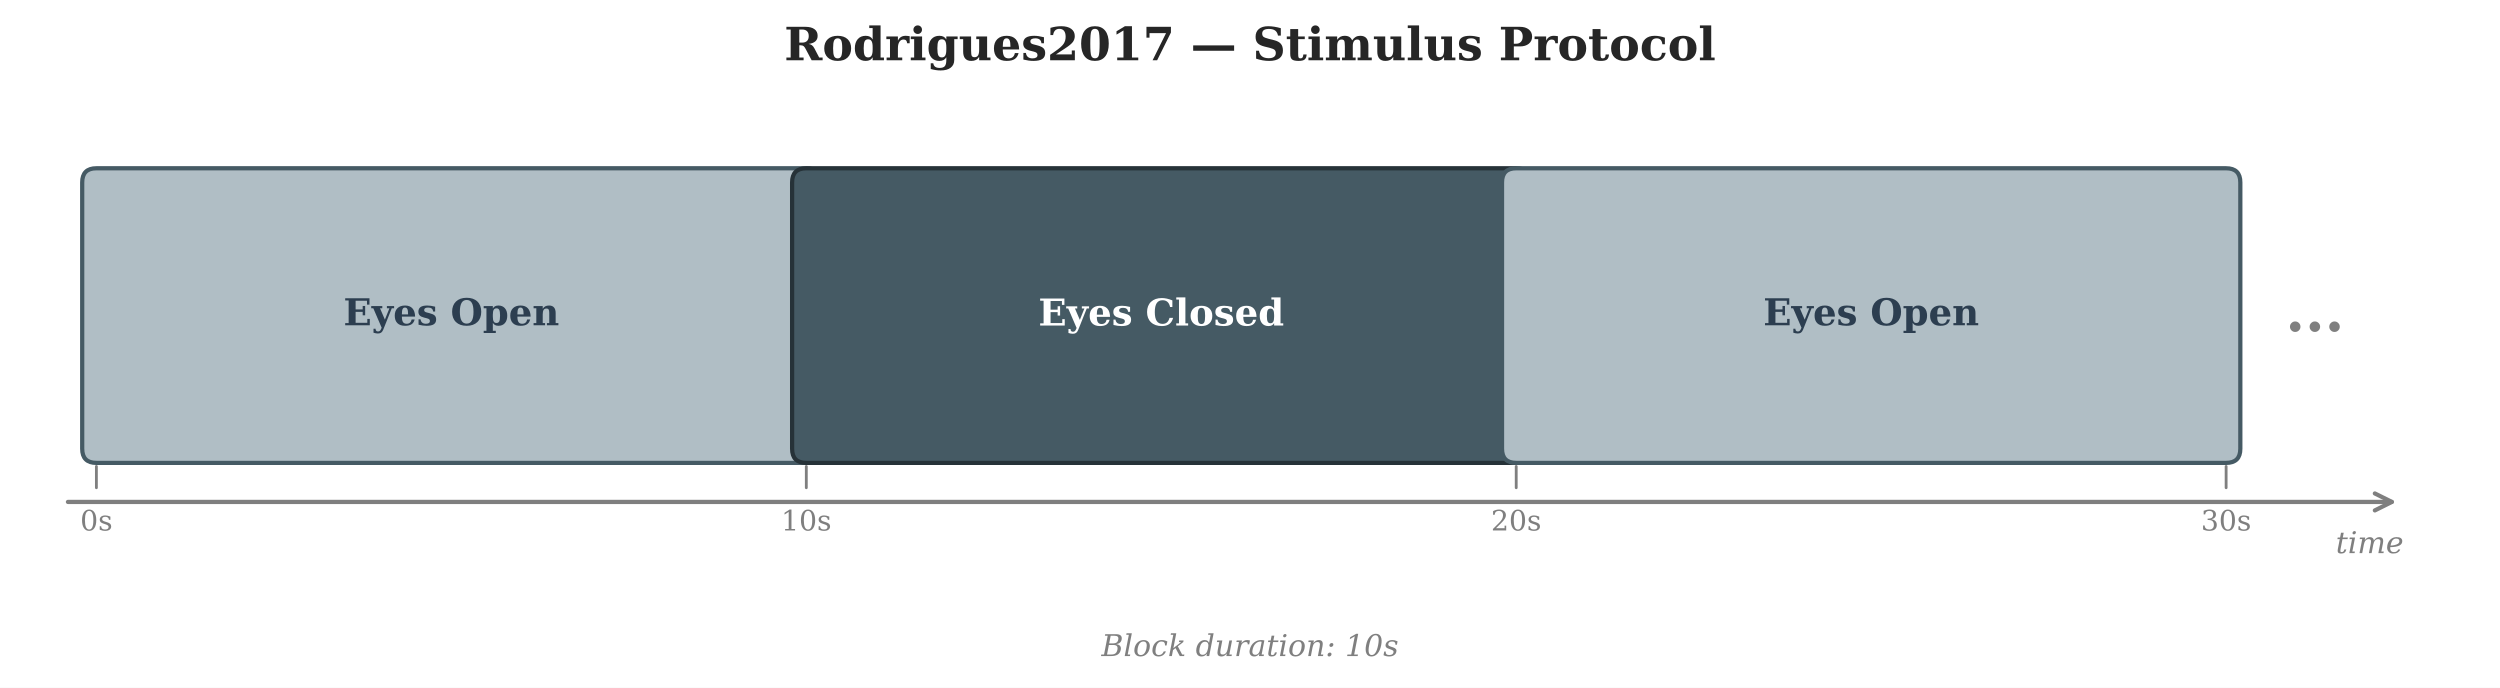
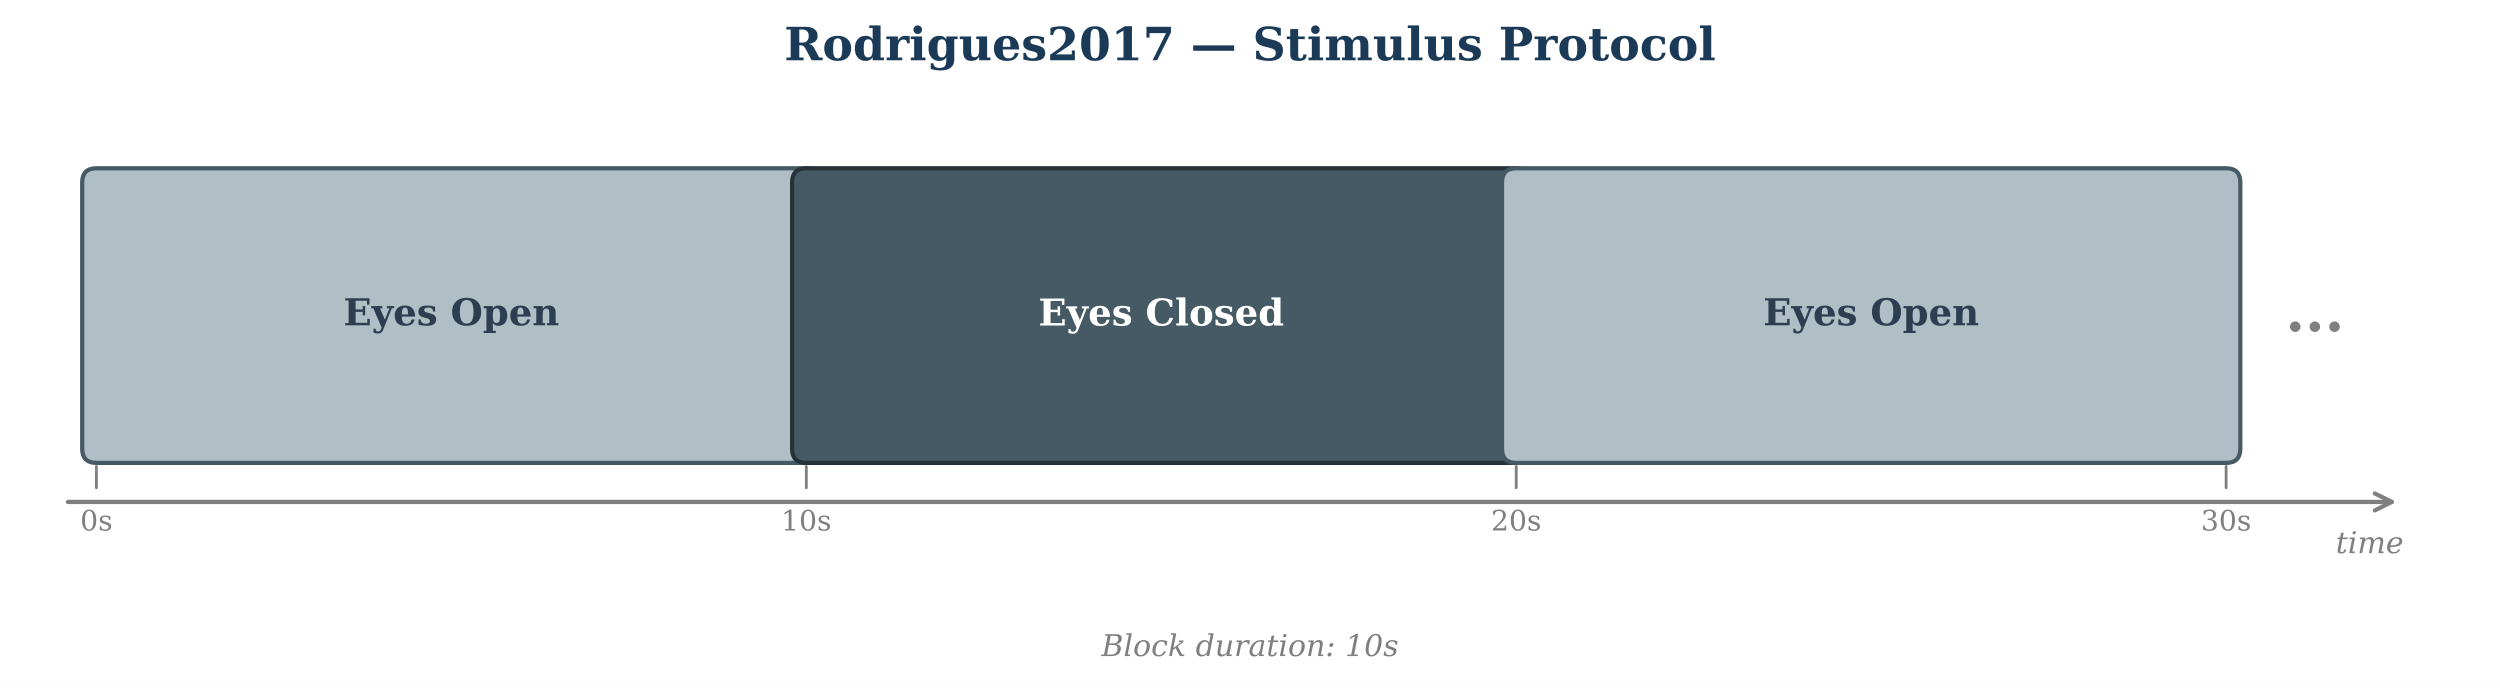
<svg xmlns="http://www.w3.org/2000/svg" xmlns:xlink="http://www.w3.org/1999/xlink" width="708.48pt" height="194.888pt" viewBox="0 0 708.48 194.888" version="1.1">
  <defs>
    <style type="text/css">*{stroke-linejoin: round; stroke-linecap: butt}</style>
  </defs>
  <g id="figure_1">
    <g id="patch_1">
      <path d="M 0 194.888  L 708.48 194.888  L 708.48 -0  L 0 -0  z " style="fill: #ffffff" />
    </g>
    <g id="axes_1">
      <g id="patch_2">
-         <path d="M 27.318 131.178  L 228.501 131.178  Q 232.525 131.178 232.525 127.154  L 232.525 51.711  Q 232.525 47.687 228.501 47.687  L 27.318 47.687  Q 23.295 47.687 23.295 51.711  L 23.295 127.154  Q 23.295 131.178 27.318 131.178  z " clip-path="url(#p6a5122ed15)" style="fill: #b0bec5; stroke: #455a64; stroke-width: 1.2" />
+         <path d="M 27.318 131.178  L 228.501 131.178  Q 232.525 131.178 232.525 127.154  L 232.525 51.711  Q 232.525 47.687 228.501 47.687  L 27.318 47.687  Q 23.295 47.687 23.295 51.711  L 23.295 127.154  Q 23.295 131.178 27.318 131.178  z " clip-path="url(#p333df55533)" style="fill: #b0bec5; stroke: #455a64; stroke-width: 1.2" />
      </g>
      <g id="patch_3">
-         <path d="M 228.501 131.178  L 429.683 131.178  Q 433.707 131.178 433.707 127.154  L 433.707 51.711  Q 433.707 47.687 429.683 47.687  L 228.501 47.687  Q 224.477 47.687 224.477 51.711  L 224.477 127.154  Q 224.477 131.178 228.501 131.178  z " clip-path="url(#p6a5122ed15)" style="fill: #455a64; stroke: #263238; stroke-width: 1.2" />
+         <path d="M 228.501 131.178  L 429.683 131.178  Q 433.707 131.178 433.707 127.154  L 433.707 51.711  Q 433.707 47.687 429.683 47.687  L 228.501 47.687  Q 224.477 47.687 224.477 51.711  L 224.477 127.154  Q 224.477 131.178 228.501 131.178  z " clip-path="url(#p333df55533)" style="fill: #455a64; stroke: #263238; stroke-width: 1.2" />
      </g>
      <g id="patch_4">
-         <path d="M 429.683 131.178  L 630.866 131.178  Q 634.89 131.178 634.89 127.154  L 634.89 51.711  Q 634.89 47.687 630.866 47.687  L 429.683 47.687  Q 425.66 47.687 425.66 51.711  L 425.66 127.154  Q 425.66 131.178 429.683 131.178  z " clip-path="url(#p6a5122ed15)" style="fill: #b0bec5; stroke: #455a64; stroke-width: 1.2" />
+         <path d="M 429.683 131.178  L 630.866 131.178  Q 634.89 131.178 634.89 127.154  L 634.89 51.711  Q 634.89 47.687 630.866 47.687  L 429.683 47.687  Q 425.66 47.687 425.66 51.711  L 425.66 127.154  Q 425.66 131.178 429.683 131.178  z " clip-path="url(#p333df55533)" style="fill: #b0bec5; stroke: #455a64; stroke-width: 1.2" />
      </g>
      <g id="line2d_1">
-         <path d="M 27.318 132.184  L 27.318 138.22  " clip-path="url(#p6a5122ed15)" style="fill: none; stroke: #7f7f7f; stroke-width: 0.8; stroke-linecap: round" />
+         <path d="M 27.318 132.184  L 27.318 138.22  " clip-path="url(#p333df55533)" style="fill: none; stroke: #7f7f7f; stroke-width: 0.8; stroke-linecap: round" />
      </g>
      <g id="line2d_2">
-         <path d="M 228.501 132.184  L 228.501 138.22  " clip-path="url(#p6a5122ed15)" style="fill: none; stroke: #7f7f7f; stroke-width: 0.8; stroke-linecap: round" />
+         <path d="M 228.501 132.184  L 228.501 138.22  " clip-path="url(#p333df55533)" style="fill: none; stroke: #7f7f7f; stroke-width: 0.8; stroke-linecap: round" />
      </g>
      <g id="line2d_3">
-         <path d="M 429.683 132.184  L 429.683 138.22  " clip-path="url(#p6a5122ed15)" style="fill: none; stroke: #7f7f7f; stroke-width: 0.8; stroke-linecap: round" />
+         <path d="M 429.683 132.184  L 429.683 138.22  " clip-path="url(#p333df55533)" style="fill: none; stroke: #7f7f7f; stroke-width: 0.8; stroke-linecap: round" />
      </g>
      <g id="line2d_4">
-         <path d="M 630.866 132.184  L 630.866 138.22  " clip-path="url(#p6a5122ed15)" style="fill: none; stroke: #7f7f7f; stroke-width: 0.8; stroke-linecap: round" />
+         <path d="M 630.866 132.184  L 630.866 138.22  " clip-path="url(#p333df55533)" style="fill: none; stroke: #7f7f7f; stroke-width: 0.8; stroke-linecap: round" />
      </g>
      <g id="text_1">
-         <g clip-path="url(#p6a5122ed15)">
+         <g clip-path="url(#p333df55533)">
          <g style="fill: #2c3e50" transform="translate(97.33242 92.1808) scale(0.105 -0.105)">
            <defs>
              <path id="DejaVuSerif-Bold-45" d="M 300 0  L 300 378  L 897 378  L 897 4288  L 300 4288  L 300 4666  L 4494 4666  L 4494 3566  L 4063 3566  L 4063 4238  L 2100 4238  L 2100 2741  L 3322 2741  L 3322 3334  L 3750 3334  L 3750 1722  L 3322 1722  L 3322 2316  L 2100 2316  L 2100 428  L 4122 428  L 4122 1100  L 4550 1100  L 4550 0  L 300 0  z " transform="scale(0.015625)" />
              <path id="DejaVuSerif-Bold-79" d="M 1997 -750  Q 1847 -1116 1634 -1269  Q 1422 -1422 1063 -1422  Q 909 -1422 721 -1387  Q 534 -1353 313 -1288  L 313 -594  L 666 -597  Q 675 -838 779 -953  Q 884 -1069 1094 -1069  Q 1297 -1069 1422 -958  Q 1547 -847 1672 -538  L 1722 -422  L 275 2944  L -84 2944  L -84 3322  L 1831 3322  L 1831 2944  L 1434 2944  L 2278 978  L 3066 2944  L 2625 2944  L 2625 3322  L 3872 3322  L 3872 2944  L 3469 2944  L 1997 -750  z " transform="scale(0.015625)" />
              <path id="DejaVuSerif-Bold-65" d="M 2566 1875  Q 2566 2531 2444 2795  Q 2322 3059 2028 3059  Q 1744 3059 1620 2800  Q 1497 2541 1497 1931  L 1497 1875  L 2566 1875  z M 3781 1503  L 1497 1503  L 1497 1478  Q 1497 834 1690 548  Q 1884 263 2316 263  Q 2675 263 2897 453  Q 3119 644 3181 1006  L 3700 1006  Q 3566 441 3166 175  Q 2766 -91 2047 -91  Q 1184 -91 723 364  Q 263 819 263 1663  Q 263 2488 734 2950  Q 1206 3413 2047 3413  Q 2872 3413 3312 2927  Q 3753 2441 3781 1503  z " transform="scale(0.015625)" />
              <path id="DejaVuSerif-Bold-73" d="M 300 97  L 300 1025  L 653 1025  Q 697 653 931 458  Q 1166 263 1569 263  Q 1906 263 2086 380  Q 2266 497 2266 716  Q 2266 916 2152 1025  Q 2038 1134 1709 1216  L 1253 1331  Q 738 1459 506 1698  Q 275 1938 275 2344  Q 275 2884 650 3148  Q 1025 3413 1806 3413  Q 2100 3413 2433 3364  Q 2766 3316 3169 3213  L 3169 2375  L 2816 2375  Q 2788 2716 2573 2887  Q 2359 3059 1959 3059  Q 1622 3059 1448 2951  Q 1275 2844 1275 2638  Q 1275 2469 1375 2372  Q 1475 2275 1734 2209  L 2188 2094  Q 2841 1928 3091 1684  Q 3341 1441 3341 1006  Q 3341 444 2939 176  Q 2538 -91 1691 -91  Q 1381 -91 1034 -44  Q 688 3 300 97  z " transform="scale(0.015625)" />
              <path id="DejaVuSerif-Bold-20" transform="scale(0.015625)" />
              <path id="DejaVuSerif-Bold-4f" d="M 2784 288  Q 3381 288 3672 791  Q 3963 1294 3963 2328  Q 3963 3366 3672 3869  Q 3381 4372 2784 4372  Q 2191 4372 1898 3864  Q 1606 3356 1606 2328  Q 1606 1303 1898 795  Q 2191 288 2784 288  z M 2784 -91  Q 1606 -91 937 553  Q 269 1197 269 2328  Q 269 3459 939 4104  Q 1609 4750 2784 4750  Q 3963 4750 4631 4106  Q 5300 3463 5300 2328  Q 5300 1197 4629 553  Q 3959 -91 2784 -91  z " transform="scale(0.015625)" />
              <path id="DejaVuSerif-Bold-70" d="M 1728 1825  L 1728 1497  Q 1728 916 1876 656  Q 2025 397 2356 397  Q 2697 397 2836 672  Q 2975 947 2975 1663  Q 2975 2378 2836 2651  Q 2697 2925 2356 2925  Q 2025 2925 1876 2665  Q 1728 2406 1728 1825  z M 622 2944  L 147 2944  L 147 3322  L 1728 3322  L 1728 2900  Q 1869 3159 2106 3286  Q 2344 3413 2694 3413  Q 3403 3413 3811 2945  Q 4219 2478 4219 1663  Q 4219 847 3811 378  Q 3403 -91 2694 -91  Q 2344 -91 2106 36  Q 1869 163 1728 422  L 1728 -953  L 2241 -953  L 2241 -1331  L 147 -1331  L 147 -953  L 622 -953  L 622 2944  z " transform="scale(0.015625)" />
              <path id="DejaVuSerif-Bold-6e" d="M 219 0  L 219 378  L 691 378  L 691 2944  L 219 2944  L 219 3322  L 1797 3322  L 1797 2853  Q 1997 3150 2253 3281  Q 2509 3413 2900 3413  Q 3459 3413 3745 3083  Q 4031 2753 4031 2113  L 4031 378  L 4506 378  L 4506 0  L 2522 0  L 2522 378  L 2925 378  L 2925 2144  Q 2925 2566 2817 2730  Q 2709 2894 2444 2894  Q 2109 2894 1953 2648  Q 1797 2403 1797 1869  L 1797 378  L 2203 378  L 2203 0  L 219 0  z " transform="scale(0.015625)" />
            </defs>
            <use xlink:href="#DejaVuSerif-Bold-45" />
            <use xlink:href="#DejaVuSerif-Bold-79" transform="translate(76.2207 0)" />
            <use xlink:href="#DejaVuSerif-Bold-65" transform="translate(134.3262 0)" />
            <use xlink:href="#DejaVuSerif-Bold-73" transform="translate(197.9492 0)" />
            <use xlink:href="#DejaVuSerif-Bold-20" transform="translate(254.248 0)" />
            <use xlink:href="#DejaVuSerif-Bold-4f" transform="translate(289.0625 0)" />
            <use xlink:href="#DejaVuSerif-Bold-70" transform="translate(376.1719 0)" />
            <use xlink:href="#DejaVuSerif-Bold-65" transform="translate(446.0938 0)" />
            <use xlink:href="#DejaVuSerif-Bold-6e" transform="translate(509.7168 0)" />
          </g>
        </g>
      </g>
      <g id="text_2">
-         <g clip-path="url(#p6a5122ed15)">
+         <g clip-path="url(#p333df55533)">
          <g style="fill: #ffffff" transform="translate(294.2748 92.25545) scale(0.105 -0.105)">
            <defs>
              <path id="DejaVuSerif-Bold-43" d="M 4769 1331  Q 4584 609 4106 259  Q 3628 -91 2822 -91  Q 1641 -91 955 561  Q 269 1213 269 2328  Q 269 3447 955 4098  Q 1641 4750 2822 4750  Q 3238 4750 3688 4650  Q 4138 4550 4641 4347  L 4641 3200  L 4244 3200  Q 4122 3788 3800 4080  Q 3478 4372 2950 4372  Q 2269 4372 1937 3870  Q 1606 3369 1606 2328  Q 1606 1288 1937 788  Q 2269 288 2956 288  Q 3422 288 3717 547  Q 4013 806 4147 1331  L 4769 1331  z " transform="scale(0.015625)" />
              <path id="DejaVuSerif-Bold-6c" d="M 1797 378  L 2272 378  L 2272 0  L 219 0  L 219 378  L 691 378  L 691 4488  L 219 4488  L 219 4863  L 1797 4863  L 1797 378  z " transform="scale(0.015625)" />
              <path id="DejaVuSerif-Bold-6f" d="M 2138 263  Q 2488 263 2630 563  Q 2772 863 2772 1663  Q 2772 2463 2631 2761  Q 2491 3059 2138 3059  Q 1784 3059 1640 2757  Q 1497 2456 1497 1663  Q 1497 869 1640 566  Q 1784 263 2138 263  z M 2138 -91  Q 1259 -91 761 376  Q 263 844 263 1663  Q 263 2484 761 2948  Q 1259 3413 2138 3413  Q 3019 3413 3516 2948  Q 4013 2484 4013 1663  Q 4013 844 3514 376  Q 3016 -91 2138 -91  z " transform="scale(0.015625)" />
              <path id="DejaVuSerif-Bold-64" d="M 2747 1497  L 2747 1825  Q 2747 2406 2597 2665  Q 2447 2925 2119 2925  Q 1775 2925 1636 2651  Q 1497 2378 1497 1663  Q 1497 947 1637 672  Q 1778 397 2119 397  Q 2447 397 2597 656  Q 2747 916 2747 1497  z M 3853 378  L 4325 378  L 4325 0  L 2747 0  L 2747 422  Q 2606 163 2367 36  Q 2128 -91 1778 -91  Q 1072 -91 667 378  Q 263 847 263 1663  Q 263 2481 667 2947  Q 1072 3413 1778 3413  Q 2128 3413 2367 3286  Q 2606 3159 2747 2900  L 2747 4488  L 2272 4488  L 2272 4863  L 3853 4863  L 3853 378  z " transform="scale(0.015625)" />
            </defs>
            <use xlink:href="#DejaVuSerif-Bold-45" />
            <use xlink:href="#DejaVuSerif-Bold-79" transform="translate(76.2207 0)" />
            <use xlink:href="#DejaVuSerif-Bold-65" transform="translate(134.3262 0)" />
            <use xlink:href="#DejaVuSerif-Bold-73" transform="translate(197.9492 0)" />
            <use xlink:href="#DejaVuSerif-Bold-20" transform="translate(254.248 0)" />
            <use xlink:href="#DejaVuSerif-Bold-43" transform="translate(289.0625 0)" />
            <use xlink:href="#DejaVuSerif-Bold-6c" transform="translate(368.6523 0)" />
            <use xlink:href="#DejaVuSerif-Bold-6f" transform="translate(406.6406 0)" />
            <use xlink:href="#DejaVuSerif-Bold-73" transform="translate(473.3398 0)" />
            <use xlink:href="#DejaVuSerif-Bold-65" transform="translate(529.6387 0)" />
            <use xlink:href="#DejaVuSerif-Bold-64" transform="translate(593.2617 0)" />
          </g>
        </g>
      </g>
      <g id="text_3">
-         <g clip-path="url(#p6a5122ed15)">
+         <g clip-path="url(#p333df55533)">
          <g style="fill: #2c3e50" transform="translate(499.6976 92.1808) scale(0.105 -0.105)">
            <use xlink:href="#DejaVuSerif-Bold-45" />
            <use xlink:href="#DejaVuSerif-Bold-79" transform="translate(76.2207 0)" />
            <use xlink:href="#DejaVuSerif-Bold-65" transform="translate(134.3262 0)" />
            <use xlink:href="#DejaVuSerif-Bold-73" transform="translate(197.9492 0)" />
            <use xlink:href="#DejaVuSerif-Bold-20" transform="translate(254.248 0)" />
            <use xlink:href="#DejaVuSerif-Bold-4f" transform="translate(289.0625 0)" />
            <use xlink:href="#DejaVuSerif-Bold-70" transform="translate(376.1719 0)" />
            <use xlink:href="#DejaVuSerif-Bold-65" transform="translate(446.0938 0)" />
            <use xlink:href="#DejaVuSerif-Bold-6e" transform="translate(509.7168 0)" />
          </g>
        </g>
      </g>
      <g id="text_4">
        <g style="fill: #7f7f7f" transform="translate(22.72076 150.3338) scale(0.08 -0.08)">
          <defs>
            <path id="DejaVuSerif-30" d="M 2034 219  Q 2513 219 2750 744  Q 2988 1269 2988 2328  Q 2988 3391 2750 3916  Q 2513 4441 2034 4441  Q 1556 4441 1318 3916  Q 1081 3391 1081 2328  Q 1081 1269 1318 744  Q 1556 219 2034 219  z M 2034 -91  Q 1275 -91 848 546  Q 422 1184 422 2328  Q 422 3475 848 4112  Q 1275 4750 2034 4750  Q 2797 4750 3222 4112  Q 3647 3475 3647 2328  Q 3647 1184 3222 546  Q 2797 -91 2034 -91  z " transform="scale(0.015625)" />
            <path id="DejaVuSerif-73" d="M 359 184  L 359 959  L 691 959  Q 703 588 923 403  Q 1144 219 1575 219  Q 1963 219 2166 364  Q 2369 509 2369 788  Q 2369 1006 2220 1140  Q 2072 1275 1594 1428  L 1178 1569  Q 750 1706 558 1912  Q 366 2119 366 2438  Q 366 2894 700 3153  Q 1034 3413 1625 3413  Q 1888 3413 2178 3344  Q 2469 3275 2778 3144  L 2778 2419  L 2447 2419  Q 2434 2741 2221 2922  Q 2009 3103 1644 3103  Q 1281 3103 1095 2975  Q 909 2847 909 2591  Q 909 2381 1050 2254  Q 1191 2128 1613 1997  L 2069 1856  Q 2541 1709 2748 1489  Q 2956 1269 2956 922  Q 2956 450 2595 179  Q 2234 -91 1600 -91  Q 1278 -91 972 -22  Q 666 47 359 184  z " transform="scale(0.015625)" />
          </defs>
          <use xlink:href="#DejaVuSerif-30" />
          <use xlink:href="#DejaVuSerif-73" transform="translate(63.62305 0)" />
        </g>
      </g>
      <g id="text_5">
        <g style="fill: #7f7f7f" transform="translate(221.3584 150.3338) scale(0.08 -0.08)">
          <defs>
            <path id="DejaVuSerif-31" d="M 909 0  L 909 331  L 1722 331  L 1722 4213  L 781 3603  L 781 4013  L 1919 4750  L 2350 4750  L 2350 331  L 3163 331  L 3163 0  L 909 0  z " transform="scale(0.015625)" />
          </defs>
          <use xlink:href="#DejaVuSerif-31" />
          <use xlink:href="#DejaVuSerif-30" transform="translate(63.62305 0)" />
          <use xlink:href="#DejaVuSerif-73" transform="translate(127.2461 0)" />
        </g>
      </g>
      <g id="text_6">
        <g style="fill: #7f7f7f" transform="translate(422.541 150.3338) scale(0.08 -0.08)">
          <defs>
            <path id="DejaVuSerif-32" d="M 819 3553  L 469 3553  L 469 4384  Q 803 4563 1142 4656  Q 1481 4750 1806 4750  Q 2534 4750 2956 4397  Q 3378 4044 3378 3438  Q 3378 2753 2422 1800  Q 2347 1728 2309 1691  L 1131 513  L 3078 513  L 3078 1088  L 3444 1088  L 3444 0  L 434 0  L 434 341  L 1850 1753  Q 2319 2222 2519 2614  Q 2719 3006 2719 3438  Q 2719 3909 2473 4175  Q 2228 4441 1797 4441  Q 1350 4441 1106 4219  Q 863 3997 819 3553  z " transform="scale(0.015625)" />
          </defs>
          <use xlink:href="#DejaVuSerif-32" />
          <use xlink:href="#DejaVuSerif-30" transform="translate(63.62305 0)" />
          <use xlink:href="#DejaVuSerif-73" transform="translate(127.2461 0)" />
        </g>
      </g>
      <g id="text_7">
        <g style="fill: #7f7f7f" transform="translate(623.7236 150.3338) scale(0.08 -0.08)">
          <defs>
            <path id="DejaVuSerif-33" d="M 622 4469  Q 988 4606 1323 4678  Q 1659 4750 1953 4750  Q 2638 4750 3022 4454  Q 3406 4159 3406 3634  Q 3406 3213 3140 2930  Q 2875 2647 2388 2547  Q 2963 2466 3280 2130  Q 3597 1794 3597 1259  Q 3597 606 3158 257  Q 2719 -91 1894 -91  Q 1528 -91 1179 -12  Q 831 66 488 225  L 488 1131  L 838 1131  Q 869 681 1141 450  Q 1413 219 1906 219  Q 2384 219 2661 495  Q 2938 772 2938 1253  Q 2938 1803 2653 2086  Q 2369 2369 1819 2369  L 1522 2369  L 1522 2688  L 1678 2688  Q 2225 2688 2498 2914  Q 2772 3141 2772 3597  Q 2772 4006 2547 4223  Q 2322 4441 1900 4441  Q 1478 4441 1245 4241  Q 1013 4041 972 3647  L 622 3647  L 622 4469  z " transform="scale(0.015625)" />
          </defs>
          <use xlink:href="#DejaVuSerif-33" />
          <use xlink:href="#DejaVuSerif-30" transform="translate(63.62305 0)" />
          <use xlink:href="#DejaVuSerif-73" transform="translate(127.2461 0)" />
        </g>
      </g>
      <g id="text_8">
        <g style="fill: #7f7f7f" transform="translate(647.6589 93.84775) scale(0.16 -0.16)">
          <defs>
            <path id="DejaVuSerif-Bold-2e" d="M 519 506  Q 519 750 694 925  Q 869 1100 1113 1100  Q 1359 1100 1534 925  Q 1709 750 1709 506  Q 1709 259 1534 84  Q 1359 -91 1113 -91  Q 869 -91 694 84  Q 519 259 519 506  z " transform="scale(0.015625)" />
          </defs>
          <use xlink:href="#DejaVuSerif-Bold-2e" />
          <use xlink:href="#DejaVuSerif-Bold-2e" transform="translate(34.81445 0)" />
          <use xlink:href="#DejaVuSerif-Bold-2e" transform="translate(69.62891 0)" />
        </g>
      </g>
      <g id="patch_5">
        <path d="M 19.257 142.243  Q 349.208 142.243 677.818 142.243  " style="fill: none; stroke: #7f7f7f; stroke-width: 1.2; stroke-linecap: round" />
        <path d="M 673.018 139.843  L 677.818 142.243  L 673.018 144.643  " style="fill: none; stroke: #7f7f7f; stroke-width: 1.2; stroke-linecap: round" />
      </g>
      <g id="text_9">
        <g style="fill: #7f7f7f" transform="translate(661.9358 156.7492) scale(0.085 -0.085)">
          <defs>
            <path id="DejaVuSerif-Italic-74" d="M 856 2988  L 350 2988  L 416 3322  L 922 3322  L 1122 4353  L 1700 4353  L 1500 3322  L 2581 3322  L 2516 2988  L 1434 2988  L 1025 878  Q 978 631 978 488  Q 978 388 1000 338  Q 1059 219 1278 219  Q 1503 219 1633 351  Q 1763 484 1825 781  L 2259 781  Q 2147 328 1884 118  Q 1622 -91 1169 -91  Q 672 -91 506 131  Q 406 266 406 516  Q 406 675 447 878  L 856 2988  z " transform="scale(0.015625)" />
            <path id="DejaVuSerif-Italic-69" d="M 1009 4353  Q 1038 4497 1163 4603  Q 1288 4709 1434 4709  Q 1578 4709 1663 4603  Q 1728 4522 1728 4422  Q 1728 4388 1719 4353  Q 1691 4206 1567 4103  Q 1444 4000 1297 4000  Q 1150 4000 1066 4103  Q 1003 4181 1003 4281  Q 1003 4316 1009 4353  z M 963 331  L 1506 331  L 1444 0  L 325 0  L 903 2988  L 353 2988  L 419 3322  L 1544 3322  L 963 331  z " transform="scale(0.015625)" />
            <path id="DejaVuSerif-Italic-6d" d="M 3503 2675  Q 3741 3041 4034 3227  Q 4328 3413 4672 3413  Q 5194 3413 5388 3088  Q 5503 2894 5503 2578  Q 5503 2372 5453 2113  L 5106 331  L 5625 331  L 5563 0  L 4469 0  L 4866 2047  Q 4913 2291 4913 2466  Q 4913 2659 4856 2772  Q 4750 2988 4403 2988  Q 4019 2988 3761 2697  Q 3503 2406 3394 1850  L 3034 0  L 2459 0  L 2863 2069  Q 2906 2303 2906 2472  Q 2906 2666 2850 2775  Q 2741 2988 2394 2988  Q 2009 2988 1751 2697  Q 1494 2406 1384 1850  L 1025 0  L 450 0  L 1031 2994  L 481 2994  L 544 3322  L 1669 3322  L 1556 2731  Q 1778 3063 2059 3238  Q 2341 3413 2653 3413  Q 3041 3413 3262 3220  Q 3484 3028 3503 2675  z " transform="scale(0.015625)" />
            <path id="DejaVuSerif-Italic-65" d="M 938 1275  Q 925 1156 925 1050  Q 925 756 1031 563  Q 1216 219 1709 219  Q 2072 219 2250 328  Q 2569 525 2644 778  L 3066 778  Q 2941 381 2475 103  Q 2150 -91 1506 -91  Q 863 -91 516 388  Q 272 722 272 1206  Q 272 1419 319 1659  Q 472 2450 1000 2931  Q 1528 3413 2278 3413  Q 3500 3413 3500 2547  Q 3500 1913 2859 1603  Q 2206 1288 938 1275  z M 2541 1975  Q 2891 2181 2891 2569  Q 2891 3103 2181 3103  Q 1763 3103 1472 2784  Q 1181 2466 1003 1606  Q 2006 1653 2541 1975  z " transform="scale(0.015625)" />
          </defs>
          <use xlink:href="#DejaVuSerif-Italic-74" />
          <use xlink:href="#DejaVuSerif-Italic-69" transform="translate(40.18555 0)" />
          <use xlink:href="#DejaVuSerif-Italic-6d" transform="translate(72.16797 0)" />
          <use xlink:href="#DejaVuSerif-Italic-65" transform="translate(166.9922 0)" />
        </g>
      </g>
      <g id="text_10">
        <g style="fill: #7f7f7f" transform="translate(312.1351 185.9206) scale(0.085 -0.085)">
          <defs>
            <path id="DejaVuSerif-Italic-42" d="M 1194 331  L 2128 331  Q 2691 331 2998 575  Q 3306 819 3409 1350  Q 3513 1878 3302 2120  Q 3091 2363 2525 2363  L 1591 2363  L 1194 331  z M 1653 2694  L 2447 2694  Q 2959 2694 3234 2891  Q 3509 3088 3591 3513  Q 3675 3941 3476 4136  Q 3278 4331 2766 4331  L 1972 4331  L 1653 2694  z M -97 0  L -34 331  L 559 331  L 1338 4331  L 744 4331  L 809 4666  L 3113 4666  Q 3819 4666 4120 4377  Q 4422 4088 4309 3513  Q 4231 3097 3934 2850  Q 3638 2603 3147 2547  Q 3728 2472 3976 2167  Q 4225 1863 4125 1350  Q 3991 656 3489 328  Q 2988 0 2059 0  L -97 0  z " transform="scale(0.015625)" />
            <path id="DejaVuSerif-Italic-6c" d="M 903 331  L 1447 331  L 1384 0  L 266 0  L 1147 4531  L 594 4531  L 656 4863  L 1784 4863  L 903 331  z " transform="scale(0.015625)" />
            <path id="DejaVuSerif-Italic-6f" d="M 1644 219  Q 2106 219 2414 584  Q 2722 950 2859 1663  Q 2922 1988 2922 2241  Q 2922 2541 2834 2738  Q 2669 3103 2206 3103  Q 1744 3103 1436 2739  Q 1128 2375 991 1663  Q 928 1338 928 1088  Q 928 784 1019 584  Q 1184 219 1644 219  z M 1584 -91  Q 859 -91 513 388  Q 272 722 272 1203  Q 272 1419 319 1663  Q 472 2456 1005 2934  Q 1538 3413 2266 3413  Q 2994 3413 3341 2934  Q 3578 2603 3578 2122  Q 3578 1906 3531 1663  Q 3378 869 2845 389  Q 2313 -91 1584 -91  z " transform="scale(0.015625)" />
            <path id="DejaVuSerif-Italic-63" d="M 3163 997  Q 2938 466 2536 187  Q 2134 -91 1584 -91  Q 859 -91 513 388  Q 272 722 272 1203  Q 272 1419 319 1663  Q 475 2459 1008 2936  Q 1541 3413 2266 3413  Q 2581 3413 2879 3339  Q 3178 3266 3463 3116  L 3300 2266  L 2966 2266  Q 2966 2309 2966 2347  Q 2966 2722 2803 2903  Q 2622 3103 2213 3103  Q 1747 3103 1439 2742  Q 1131 2381 991 1663  Q 928 1334 928 1078  Q 928 778 1016 581  Q 1181 219 1650 219  Q 2022 219 2281 412  Q 2541 606 2700 997  L 3163 997  z " transform="scale(0.015625)" />
            <path id="DejaVuSerif-Italic-6b" d="M 2113 2075  L 3034 331  L 3513 331  L 3450 0  L 2528 0  L 1622 1697  L 1088 1275  L 841 0  L 266 0  L 1147 4531  L 594 4531  L 656 4863  L 1784 4863  L 1169 1697  L 2822 2988  L 2344 2988  L 2406 3322  L 3341 3322  L 3278 2988  L 2113 2075  z " transform="scale(0.015625)" />
            <path id="DejaVuSerif-Italic-20" transform="scale(0.015625)" />
            <path id="DejaVuSerif-Italic-64" d="M 3841 4863  L 2897 0  L 2322 0  L 2422 519  Q 2191 206 1902 57  Q 1613 -91 1228 -91  Q 616 -91 322 394  Q 125 716 125 1166  Q 125 1397 178 1663  Q 331 2444 812 2928  Q 1294 3413 1909 3413  Q 2294 3413 2525 3264  Q 2756 3116 2866 2803  L 3200 4531  L 2656 4531  L 2722 4863  L 3841 4863  z M 2613 1497  L 2675 1825  Q 2722 2069 2722 2266  Q 2722 2550 2622 2738  Q 2456 3053 2019 3053  Q 1575 3053 1279 2703  Q 984 2353 850 1663  Q 788 1347 788 1103  Q 788 813 875 622  Q 1031 269 1475 269  Q 1913 269 2203 583  Q 2494 897 2613 1497  z " transform="scale(0.015625)" />
            <path id="DejaVuSerif-Italic-75" d="M 3097 3322  L 3672 3322  L 3091 331  L 3634 331  L 3572 0  L 2453 0  L 2566 588  Q 2341 256 2055 82  Q 1769 -91 1434 -91  Q 881 -91 681 225  Q 559 413 559 734  Q 559 944 613 1209  L 956 2988  L 438 2988  L 503 3322  L 1600 3322  L 1225 1388  Q 1163 1066 1163 853  Q 1163 663 1213 556  Q 1316 331 1697 331  Q 2097 331 2364 625  Q 2631 919 2738 1478  L 3097 3322  z " transform="scale(0.015625)" />
            <path id="DejaVuSerif-Italic-72" d="M 3375 3328  L 3213 2497  L 2881 2497  Q 2891 2559 2891 2613  Q 2891 2775 2816 2866  Q 2719 2988 2484 2988  Q 2059 2988 1775 2694  Q 1491 2400 1384 1850  L 1025 0  L 450 0  L 1031 2994  L 481 2994  L 544 3322  L 1669 3322  L 1556 2731  Q 1791 3078 2089 3245  Q 2388 3413 2769 3413  Q 2909 3413 3059 3391  Q 3209 3369 3375 3328  z " transform="scale(0.015625)" />
            <path id="DejaVuSerif-Italic-61" d="M 2325 519  Q 1909 -91 1238 -91  Q 688 -91 409 281  Q 216 544 216 919  Q 216 1078 250 1256  Q 463 2359 1231 2928  Q 1884 3413 2675 3413  Q 3206 3413 3388 3322  L 2806 331  L 3300 331  L 3238 0  L 2225 0  L 2325 519  z M 822 938  Q 822 269 1469 269  Q 1863 269 2130 583  Q 2397 897 2516 1497  L 2806 3003  L 2806 3003  Q 2806 3094 2556 3094  Q 1956 3094 1491 2625  Q 1028 2153 863 1297  Q 822 1097 822 938  z " transform="scale(0.015625)" />
            <path id="DejaVuSerif-Italic-6e" d="M 450 0  L 1031 2988  L 481 2988  L 544 3322  L 1669 3322  L 1556 2731  Q 1781 3069 2068 3241  Q 2356 3413 2694 3413  Q 3244 3413 3444 3097  Q 3563 2906 3563 2588  Q 3563 2378 3509 2113  L 3163 331  L 3675 331  L 3613 0  L 2522 0  L 2897 1931  Q 2959 2253 2959 2469  Q 2959 2659 2909 2769  Q 2803 2994 2425 2994  Q 2025 2994 1759 2701  Q 1494 2409 1384 1850  L 1025 0  L 450 0  z " transform="scale(0.015625)" />
            <path id="DejaVuSerif-Italic-3a" d="M 529 29  Q 434 150 468 325  Q 503 500 647 622  Q 791 744 966 744  Q 1141 744 1237 622  Q 1334 500 1300 325  Q 1266 150 1123 29  Q 981 -91 803 -91  Q 625 -91 529 29  z M 926 2067  Q 828 2188 862 2363  Q 897 2538 1040 2658  Q 1184 2778 1359 2778  Q 1538 2778 1633 2659  Q 1728 2541 1693 2362  Q 1659 2184 1518 2065  Q 1378 1947 1200 1947  Q 1025 1947 926 2067  z " transform="scale(0.015625)" />
            <path id="DejaVuSerif-Italic-31" d="M 447 0  L 513 331  L 1325 331  L 2078 4213  L 1019 3603  L 1100 4013  L 2381 4750  L 2813 4750  L 1953 331  L 2766 331  L 2700 0  L 447 0  z " transform="scale(0.015625)" />
            <path id="DejaVuSerif-Italic-30" d="M 1011 744  Q 1147 219 1625 219  Q 2103 219 2442 744  Q 2781 1269 2988 2328  Q 3194 3391 3058 3916  Q 2922 4441 2444 4441  Q 1966 4441 1627 3916  Q 1288 3391 1081 2328  Q 875 1269 1011 744  z M 1563 -91  Q 803 -91 501 546  Q 200 1184 422 2328  Q 644 3475 1195 4112  Q 1747 4750 2506 4750  Q 3269 4750 3569 4112  Q 3869 3475 3647 2328  Q 3425 1184 2875 546  Q 2325 -91 1563 -91  z " transform="scale(0.015625)" />
            <path id="DejaVuSerif-Italic-73" d="M 222 959  L 553 959  Q 541 869 541 788  Q 541 219 1313 219  Q 2088 219 2200 788  Q 2209 844 2209 944  Q 2209 1041 2103 1158  Q 1997 1275 1550 1428  L 1159 1569  Q 759 1706 629 1882  Q 500 2059 500 2263  Q 500 2344 516 2438  Q 606 2894 990 3153  Q 1375 3413 1931 3413  Q 2484 3413 3066 3144  L 2925 2419  L 2594 2419  Q 2606 2491 2606 2553  Q 2606 2781 2448 2942  Q 2291 3103 1925 3103  Q 1191 3103 1091 2591  Q 1078 2538 1078 2444  Q 1078 2347 1179 2237  Q 1281 2128 1678 1997  L 2106 1856  Q 2550 1709 2716 1488  Q 2831 1331 2831 1178  Q 2831 522 2306 181  Q 1894 -91 1262 -91  Q 631 -91 72 184  L 222 959  z " transform="scale(0.015625)" />
          </defs>
          <use xlink:href="#DejaVuSerif-Italic-42" />
          <use xlink:href="#DejaVuSerif-Italic-6c" transform="translate(73.48633 0)" />
          <use xlink:href="#DejaVuSerif-Italic-6f" transform="translate(105.4688 0)" />
          <use xlink:href="#DejaVuSerif-Italic-63" transform="translate(165.6738 0)" />
          <use xlink:href="#DejaVuSerif-Italic-6b" transform="translate(221.6797 0)" />
          <use xlink:href="#DejaVuSerif-Italic-20" transform="translate(282.2754 0)" />
          <use xlink:href="#DejaVuSerif-Italic-64" transform="translate(314.0625 0)" />
          <use xlink:href="#DejaVuSerif-Italic-75" transform="translate(378.0762 0)" />
          <use xlink:href="#DejaVuSerif-Italic-72" transform="translate(442.4805 0)" />
          <use xlink:href="#DejaVuSerif-Italic-61" transform="translate(490.2832 0)" />
          <use xlink:href="#DejaVuSerif-Italic-74" transform="translate(549.9023 0)" />
          <use xlink:href="#DejaVuSerif-Italic-69" transform="translate(590.0879 0)" />
          <use xlink:href="#DejaVuSerif-Italic-6f" transform="translate(622.0703 0)" />
          <use xlink:href="#DejaVuSerif-Italic-6e" transform="translate(682.2754 0)" />
          <use xlink:href="#DejaVuSerif-Italic-3a" transform="translate(746.6797 0)" />
          <use xlink:href="#DejaVuSerif-Italic-20" transform="translate(780.3711 0)" />
          <use xlink:href="#DejaVuSerif-Italic-31" transform="translate(812.1582 0)" />
          <use xlink:href="#DejaVuSerif-Italic-30" transform="translate(875.7812 0)" />
          <use xlink:href="#DejaVuSerif-Italic-73" transform="translate(939.4043 0)" />
        </g>
      </g>
      <g id="text_11">
-         <g style="fill: #262626" transform="translate(222.2473 17.07797) scale(0.13 -0.13)">
+         <g style="fill: #1b3a57" transform="translate(222.2473 17.07797) scale(0.13 -0.13)">
          <defs>
            <path id="DejaVuSerif-Bold-52" d="M 3397 2278  Q 3675 2238 3865 2094  Q 4056 1950 4197 1678  L 4878 378  L 5356 378  L 5356 0  L 3822 0  L 3078 1409  Q 2863 1847 2711 1967  Q 2559 2088 2291 2088  L 2100 2088  L 2100 378  L 2700 378  L 2700 0  L 300 0  L 300 378  L 897 378  L 897 4288  L 300 4288  L 300 4666  L 2963 4666  Q 3775 4666 4217 4339  Q 4659 4013 4659 3413  Q 4659 2925 4345 2642  Q 4031 2359 3397 2278  z M 2100 2463  L 2509 2463  Q 2947 2463 3183 2700  Q 3419 2938 3419 3378  Q 3419 3819 3183 4053  Q 2947 4288 2509 4288  L 2100 4288  L 2100 2463  z " transform="scale(0.015625)" />
            <path id="DejaVuSerif-Bold-72" d="M 3438 3359  L 3438 2369  L 3084 2369  Q 3066 2634 2941 2764  Q 2816 2894 2578 2894  Q 2216 2894 2006 2575  Q 1797 2256 1797 1691  L 1797 378  L 2400 378  L 2400 0  L 219 0  L 219 378  L 691 378  L 691 2944  L 184 2944  L 184 3322  L 1797 3322  L 1797 2731  Q 1959 3078 2226 3245  Q 2494 3413 2881 3413  Q 2978 3413 3117 3398  Q 3256 3384 3438 3359  z " transform="scale(0.015625)" />
            <path id="DejaVuSerif-Bold-69" d="M 588 4263  Q 588 4516 763 4689  Q 938 4863 1191 4863  Q 1438 4863 1611 4689  Q 1784 4516 1784 4263  Q 1784 4016 1611 3842  Q 1438 3669 1191 3669  Q 938 3669 763 3841  Q 588 4013 588 4263  z M 1797 378  L 2272 378  L 2272 0  L 219 0  L 219 378  L 691 378  L 691 2944  L 219 2944  L 219 3322  L 1797 3322  L 1797 378  z " transform="scale(0.015625)" />
            <path id="DejaVuSerif-Bold-67" d="M 3853 2944  L 3853 44  Q 3853 -656 3354 -1039  Q 2856 -1422 1947 -1422  Q 1616 -1422 1275 -1370  Q 934 -1319 575 -1216  L 575 -422  L 928 -422  Q 975 -750 1192 -909  Q 1409 -1069 1813 -1069  Q 2325 -1069 2536 -823  Q 2747 -578 2747 44  L 2747 422  Q 2606 163 2367 36  Q 2128 -91 1778 -91  Q 1072 -91 667 378  Q 263 847 263 1663  Q 263 2481 667 2947  Q 1072 3413 1778 3413  Q 2128 3413 2367 3286  Q 2606 3159 2747 2900  L 2747 3322  L 4325 3322  L 4325 2944  L 3853 2944  z M 2747 1825  Q 2747 2406 2597 2665  Q 2447 2925 2119 2925  Q 1775 2925 1636 2651  Q 1497 2378 1497 1663  Q 1497 947 1637 672  Q 1778 397 2119 397  Q 2447 397 2597 656  Q 2747 916 2747 1497  L 2747 1825  z " transform="scale(0.015625)" />
            <path id="DejaVuSerif-Bold-75" d="M 3963 3322  L 3963 378  L 4434 378  L 4434 0  L 2853 0  L 2853 469  Q 2656 172 2400 40  Q 2144 -91 1753 -91  Q 1194 -91 908 239  Q 622 569 622 1209  L 622 2944  L 147 2944  L 147 3322  L 1728 3322  L 1728 1381  Q 1728 763 1831 595  Q 1934 428 2209 428  Q 2544 428 2698 675  Q 2853 922 2853 1459  L 2853 2944  L 2450 2944  L 2450 3322  L 3963 3322  z " transform="scale(0.015625)" />
            <path id="DejaVuSerif-Bold-32" d="M 844 3513  L 469 3513  L 469 4519  Q 850 4634 1223 4692  Q 1597 4750 1978 4750  Q 2869 4750 3367 4386  Q 3866 4022 3866 3372  Q 3866 2909 3591 2542  Q 3316 2175 2541 1672  L 1241 819  L 3450 819  L 3450 1369  L 3878 1369  L 3878 0  L 428 0  L 428 763  L 1119 1241  Q 2003 1850 2297 2278  Q 2591 2706 2591 3278  Q 2591 3819 2367 4101  Q 2144 4384 1716 4384  Q 1347 4384 1125 4161  Q 903 3938 844 3513  z " transform="scale(0.015625)" />
            <path id="DejaVuSerif-Bold-30" d="M 2228 275  Q 2603 275 2742 615  Q 2881 956 2881 2328  Q 2881 3691 2742 4037  Q 2603 4384 2228 4384  Q 1853 4384 1714 4043  Q 1575 3703 1575 2328  Q 1575 956 1714 615  Q 1853 275 2228 275  z M 2228 -91  Q 1294 -91 797 532  Q 300 1156 300 2328  Q 300 3500 797 4125  Q 1294 4750 2228 4750  Q 3159 4750 3656 4125  Q 4153 3500 4153 2328  Q 4153 1156 3656 532  Q 3159 -91 2228 -91  z " transform="scale(0.015625)" />
            <path id="DejaVuSerif-Bold-31" d="M 878 0  L 878 378  L 1753 378  L 1753 4153  L 781 3578  L 781 4044  L 1953 4750  L 2938 4750  L 2938 378  L 3816 378  L 3816 0  L 878 0  z " transform="scale(0.015625)" />
            <path id="DejaVuSerif-Bold-37" d="M 3922 3872  L 1997 0  L 1363 0  L 3238 3781  L 934 3781  L 934 3150  L 506 3150  L 506 4666  L 3922 4666  L 3922 3872  z " transform="scale(0.015625)" />
            <path id="DejaVuSerif-Bold-2014" d="M 344 2075  L 6056 2075  L 6056 1325  L 344 1325  L 344 2075  z " transform="scale(0.015625)" />
            <path id="DejaVuSerif-Bold-53" d="M 494 225  L 494 1331  L 891 1331  Q 981 806 1318 547  Q 1656 288 2253 288  Q 2738 288 2991 472  Q 3244 656 3244 1013  Q 3244 1294 3072 1450  Q 2900 1606 2363 1741  L 1663 1913  Q 978 2088 700 2398  Q 422 2709 422 3284  Q 422 3978 883 4364  Q 1344 4750 2175 4750  Q 2584 4750 3026 4681  Q 3469 4613 3944 4475  L 3944 3444  L 3547 3444  Q 3456 3925 3150 4148  Q 2844 4372 2278 4372  Q 1816 4372 1580 4211  Q 1344 4050 1344 3731  Q 1344 3441 1506 3289  Q 1669 3138 2303 2975  L 3003 2803  Q 3653 2641 3945 2297  Q 4238 1953 4238 1350  Q 4238 644 3750 276  Q 3263 -91 2316 -91  Q 1859 -91 1409 -12  Q 959 66 494 225  z " transform="scale(0.015625)" />
            <path id="DejaVuSerif-Bold-74" d="M 634 2944  L 153 2944  L 153 3322  L 634 3322  L 634 4353  L 1741 4353  L 1741 3322  L 2663 3322  L 2663 2944  L 1741 2944  L 1741 909  Q 1741 475 1809 369  Q 1878 263 2059 263  Q 2259 263 2356 397  Q 2453 531 2459 813  L 2925 813  Q 2897 313 2651 111  Q 2406 -91 1806 -91  Q 1122 -91 878 123  Q 634 338 634 909  L 634 2944  z " transform="scale(0.015625)" />
            <path id="DejaVuSerif-Bold-6d" d="M 3884 2778  Q 4116 3109 4384 3261  Q 4653 3413 5013 3413  Q 5584 3413 5867 3089  Q 6150 2766 6150 2113  L 6150 378  L 6625 378  L 6625 0  L 4647 0  L 4647 378  L 5044 378  L 5044 1947  Q 5044 2569 4948 2731  Q 4853 2894 4594 2894  Q 4300 2894 4137 2667  Q 3975 2441 3975 2022  L 3975 378  L 4372 378  L 4372 0  L 2472 0  L 2472 378  L 2869 378  L 2869 1947  Q 2869 2569 2772 2731  Q 2675 2894 2419 2894  Q 2122 2894 1959 2667  Q 1797 2441 1797 2022  L 1797 378  L 2194 378  L 2194 0  L 219 0  L 219 378  L 691 378  L 691 2944  L 219 2944  L 219 3322  L 1797 3322  L 1797 2853  Q 1991 3144 2241 3278  Q 2491 3413 2834 3413  Q 3241 3413 3494 3258  Q 3747 3103 3884 2778  z " transform="scale(0.015625)" />
            <path id="DejaVuSerif-Bold-50" d="M 300 0  L 300 378  L 897 378  L 897 4288  L 300 4288  L 300 4666  L 2956 4666  Q 3734 4666 4193 4295  Q 4653 3925 4653 3303  Q 4653 2678 4192 2304  Q 3731 1931 2956 1931  L 2100 1931  L 2100 378  L 2853 378  L 2853 0  L 300 0  z M 2100 2309  L 2450 2309  Q 2856 2309 3098 2579  Q 3341 2850 3341 3303  Q 3341 3753 3100 4020  Q 2859 4288 2450 4288  L 2100 4288  L 2100 2309  z " transform="scale(0.015625)" />
            <path id="DejaVuSerif-Bold-63" d="M 3609 1038  Q 3491 469 3123 189  Q 2756 -91 2125 -91  Q 1238 -91 750 368  Q 263 828 263 1663  Q 263 2488 744 2950  Q 1225 3413 2081 3413  Q 2428 3413 2781 3347  Q 3134 3281 3500 3150  L 3500 2228  L 3150 2228  Q 3100 2650 2903 2854  Q 2706 3059 2350 3059  Q 1888 3059 1692 2746  Q 1497 2434 1497 1663  Q 1497 909 1687 586  Q 1878 263 2309 263  Q 2644 263 2845 463  Q 3047 663 3091 1038  L 3609 1038  z " transform="scale(0.015625)" />
          </defs>
          <use xlink:href="#DejaVuSerif-Bold-52" />
          <use xlink:href="#DejaVuSerif-Bold-6f" transform="translate(83.10547 0)" />
          <use xlink:href="#DejaVuSerif-Bold-64" transform="translate(149.8047 0)" />
          <use xlink:href="#DejaVuSerif-Bold-72" transform="translate(219.7266 0)" />
          <use xlink:href="#DejaVuSerif-Bold-69" transform="translate(272.4121 0)" />
          <use xlink:href="#DejaVuSerif-Bold-67" transform="translate(310.4004 0)" />
          <use xlink:href="#DejaVuSerif-Bold-75" transform="translate(380.3223 0)" />
          <use xlink:href="#DejaVuSerif-Bold-65" transform="translate(453.0273 0)" />
          <use xlink:href="#DejaVuSerif-Bold-73" transform="translate(516.6504 0)" />
          <use xlink:href="#DejaVuSerif-Bold-32" transform="translate(572.9492 0)" />
          <use xlink:href="#DejaVuSerif-Bold-30" transform="translate(642.5293 0)" />
          <use xlink:href="#DejaVuSerif-Bold-31" transform="translate(712.1094 0)" />
          <use xlink:href="#DejaVuSerif-Bold-37" transform="translate(781.6895 0)" />
          <use xlink:href="#DejaVuSerif-Bold-20" transform="translate(851.2695 0)" />
          <use xlink:href="#DejaVuSerif-Bold-2014" transform="translate(886.084 0)" />
          <use xlink:href="#DejaVuSerif-Bold-20" transform="translate(986.084 0)" />
          <use xlink:href="#DejaVuSerif-Bold-53" transform="translate(1020.898 0)" />
          <use xlink:href="#DejaVuSerif-Bold-74" transform="translate(1093.115 0)" />
          <use xlink:href="#DejaVuSerif-Bold-69" transform="translate(1139.307 0)" />
          <use xlink:href="#DejaVuSerif-Bold-6d" transform="translate(1177.295 0)" />
          <use xlink:href="#DejaVuSerif-Bold-75" transform="translate(1283.105 0)" />
          <use xlink:href="#DejaVuSerif-Bold-6c" transform="translate(1355.811 0)" />
          <use xlink:href="#DejaVuSerif-Bold-75" transform="translate(1393.799 0)" />
          <use xlink:href="#DejaVuSerif-Bold-73" transform="translate(1466.504 0)" />
          <use xlink:href="#DejaVuSerif-Bold-20" transform="translate(1522.803 0)" />
          <use xlink:href="#DejaVuSerif-Bold-50" transform="translate(1557.617 0)" />
          <use xlink:href="#DejaVuSerif-Bold-72" transform="translate(1632.812 0)" />
          <use xlink:href="#DejaVuSerif-Bold-6f" transform="translate(1685.498 0)" />
          <use xlink:href="#DejaVuSerif-Bold-74" transform="translate(1752.197 0)" />
          <use xlink:href="#DejaVuSerif-Bold-6f" transform="translate(1798.389 0)" />
          <use xlink:href="#DejaVuSerif-Bold-63" transform="translate(1865.088 0)" />
          <use xlink:href="#DejaVuSerif-Bold-6f" transform="translate(1925.977 0)" />
          <use xlink:href="#DejaVuSerif-Bold-6c" transform="translate(1992.676 0)" />
        </g>
      </g>
    </g>
  </g>
  <defs>
-     <clipPath id="p6a5122ed15">
+     <clipPath id="p333df55533">
      <rect x="7.2" y="29.078" width="694.08" height="130.769" />
    </clipPath>
  </defs>
</svg>
